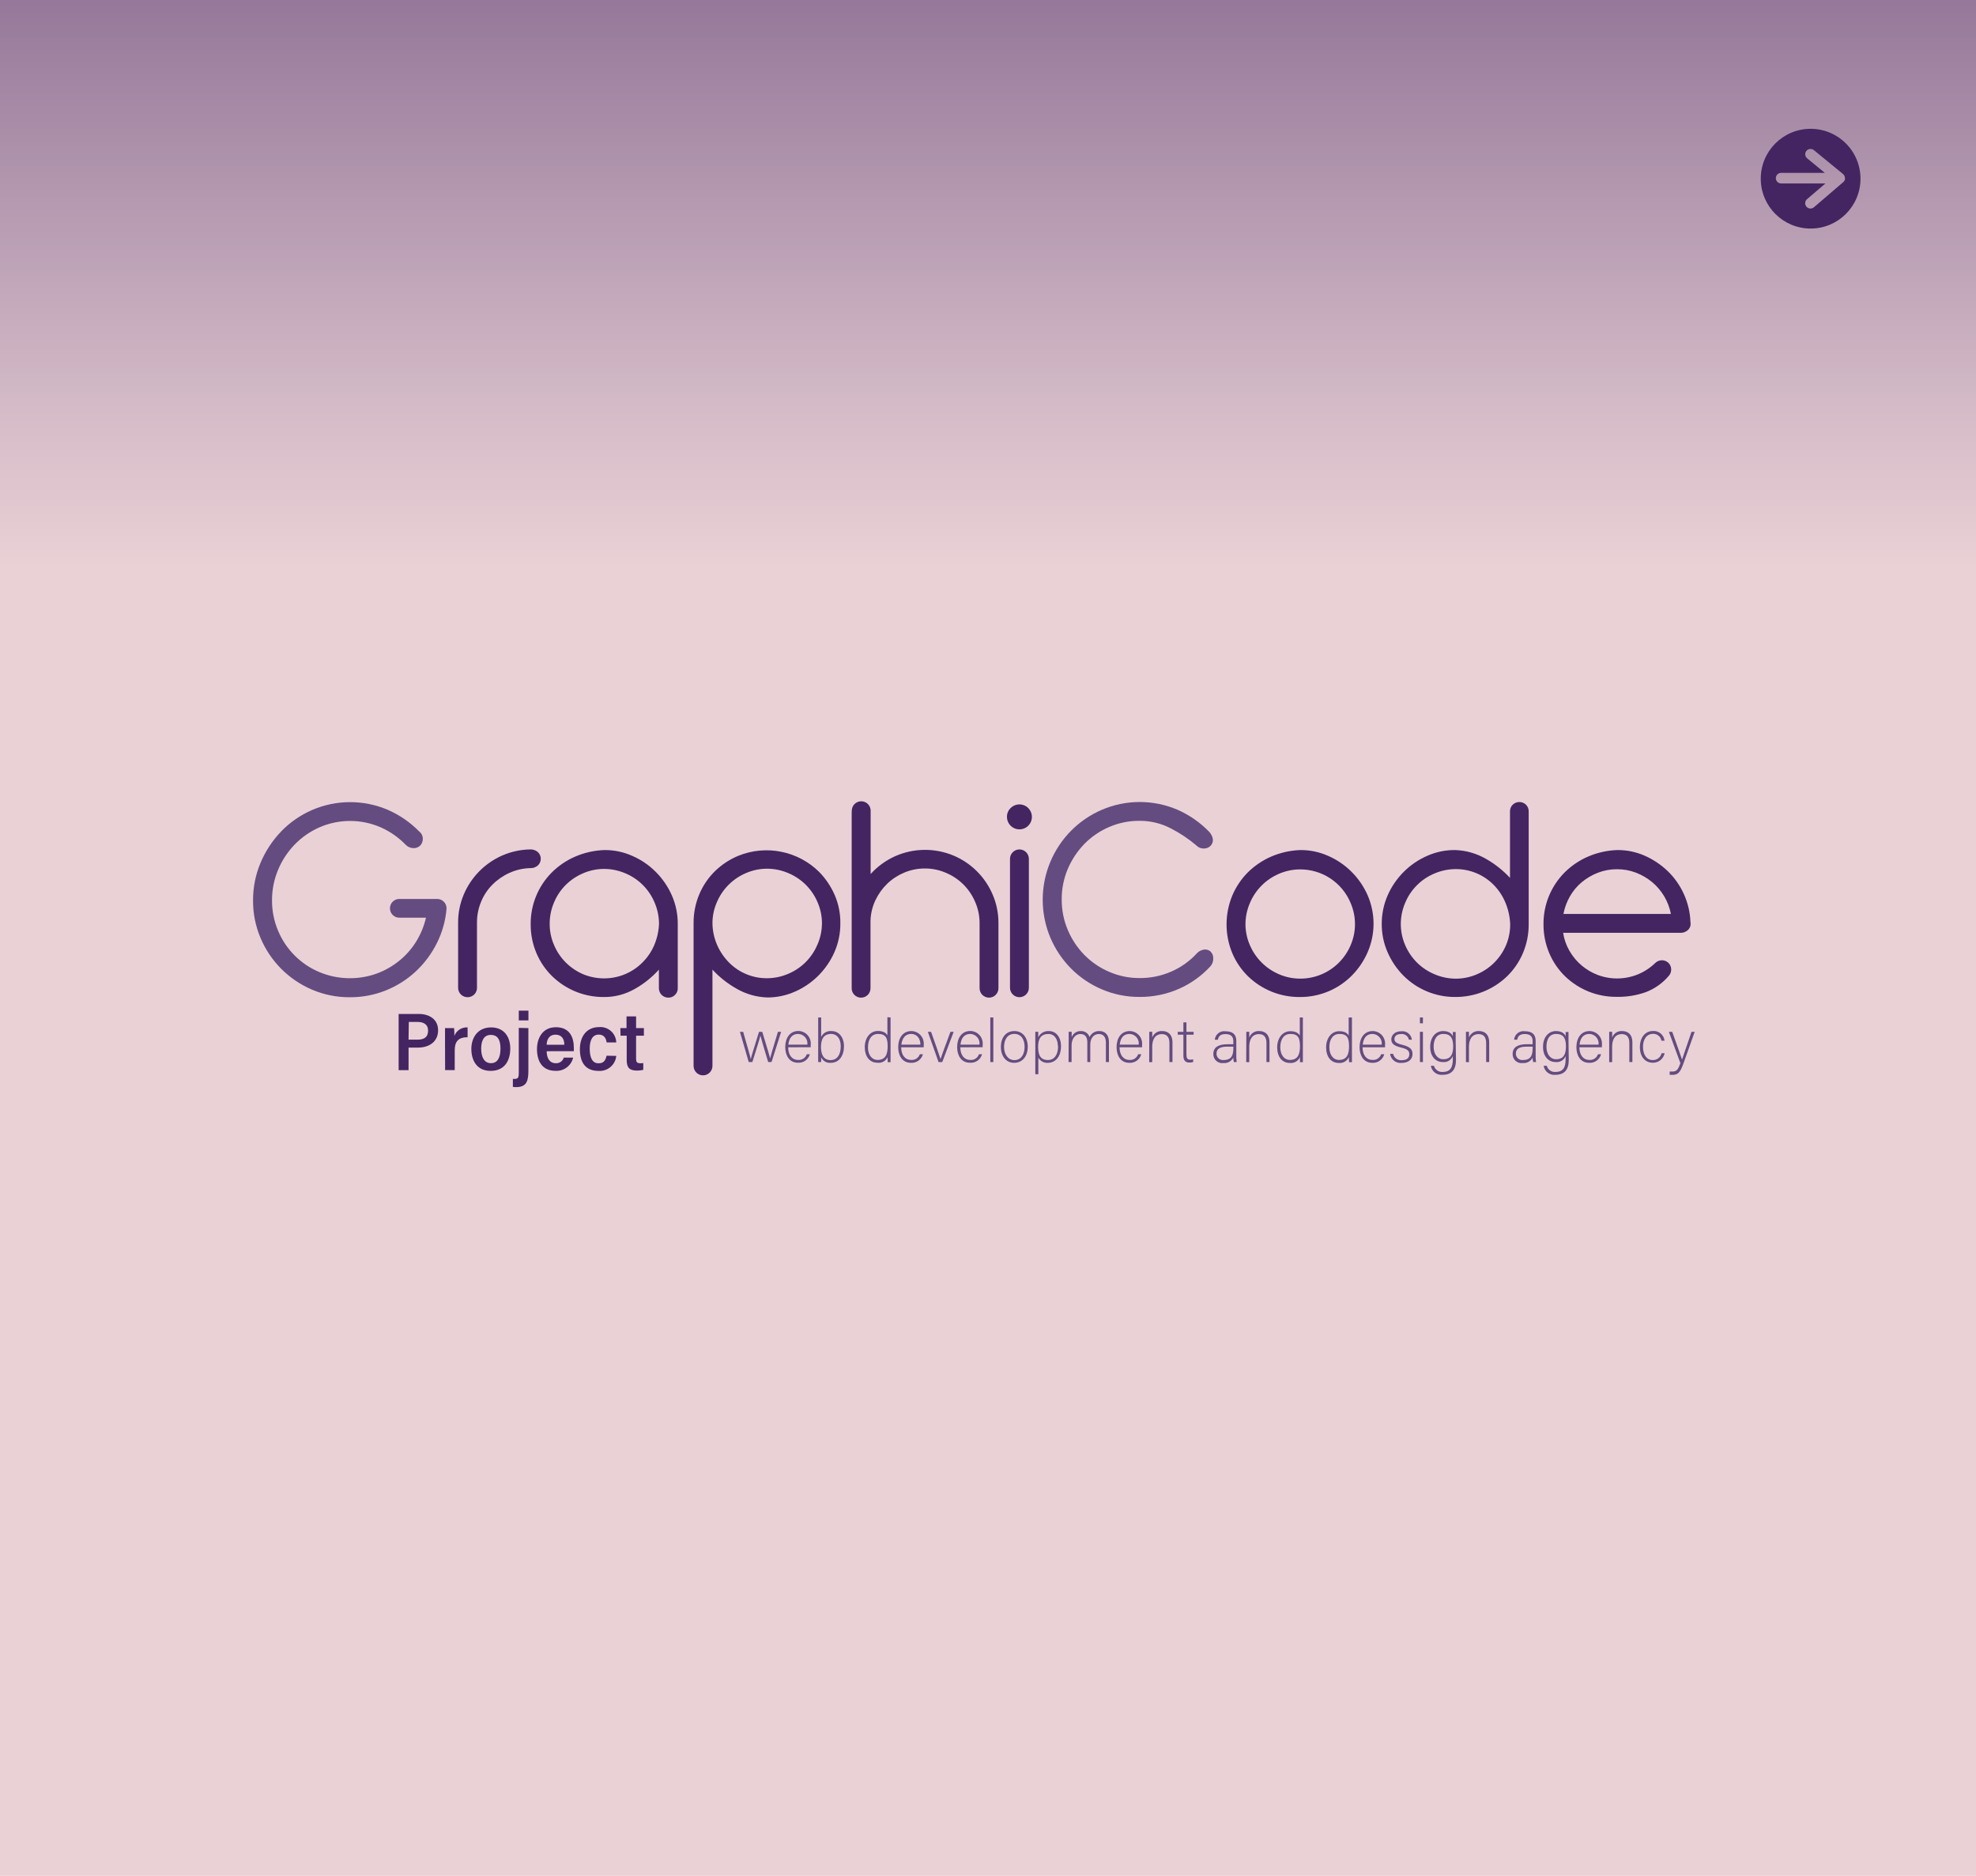
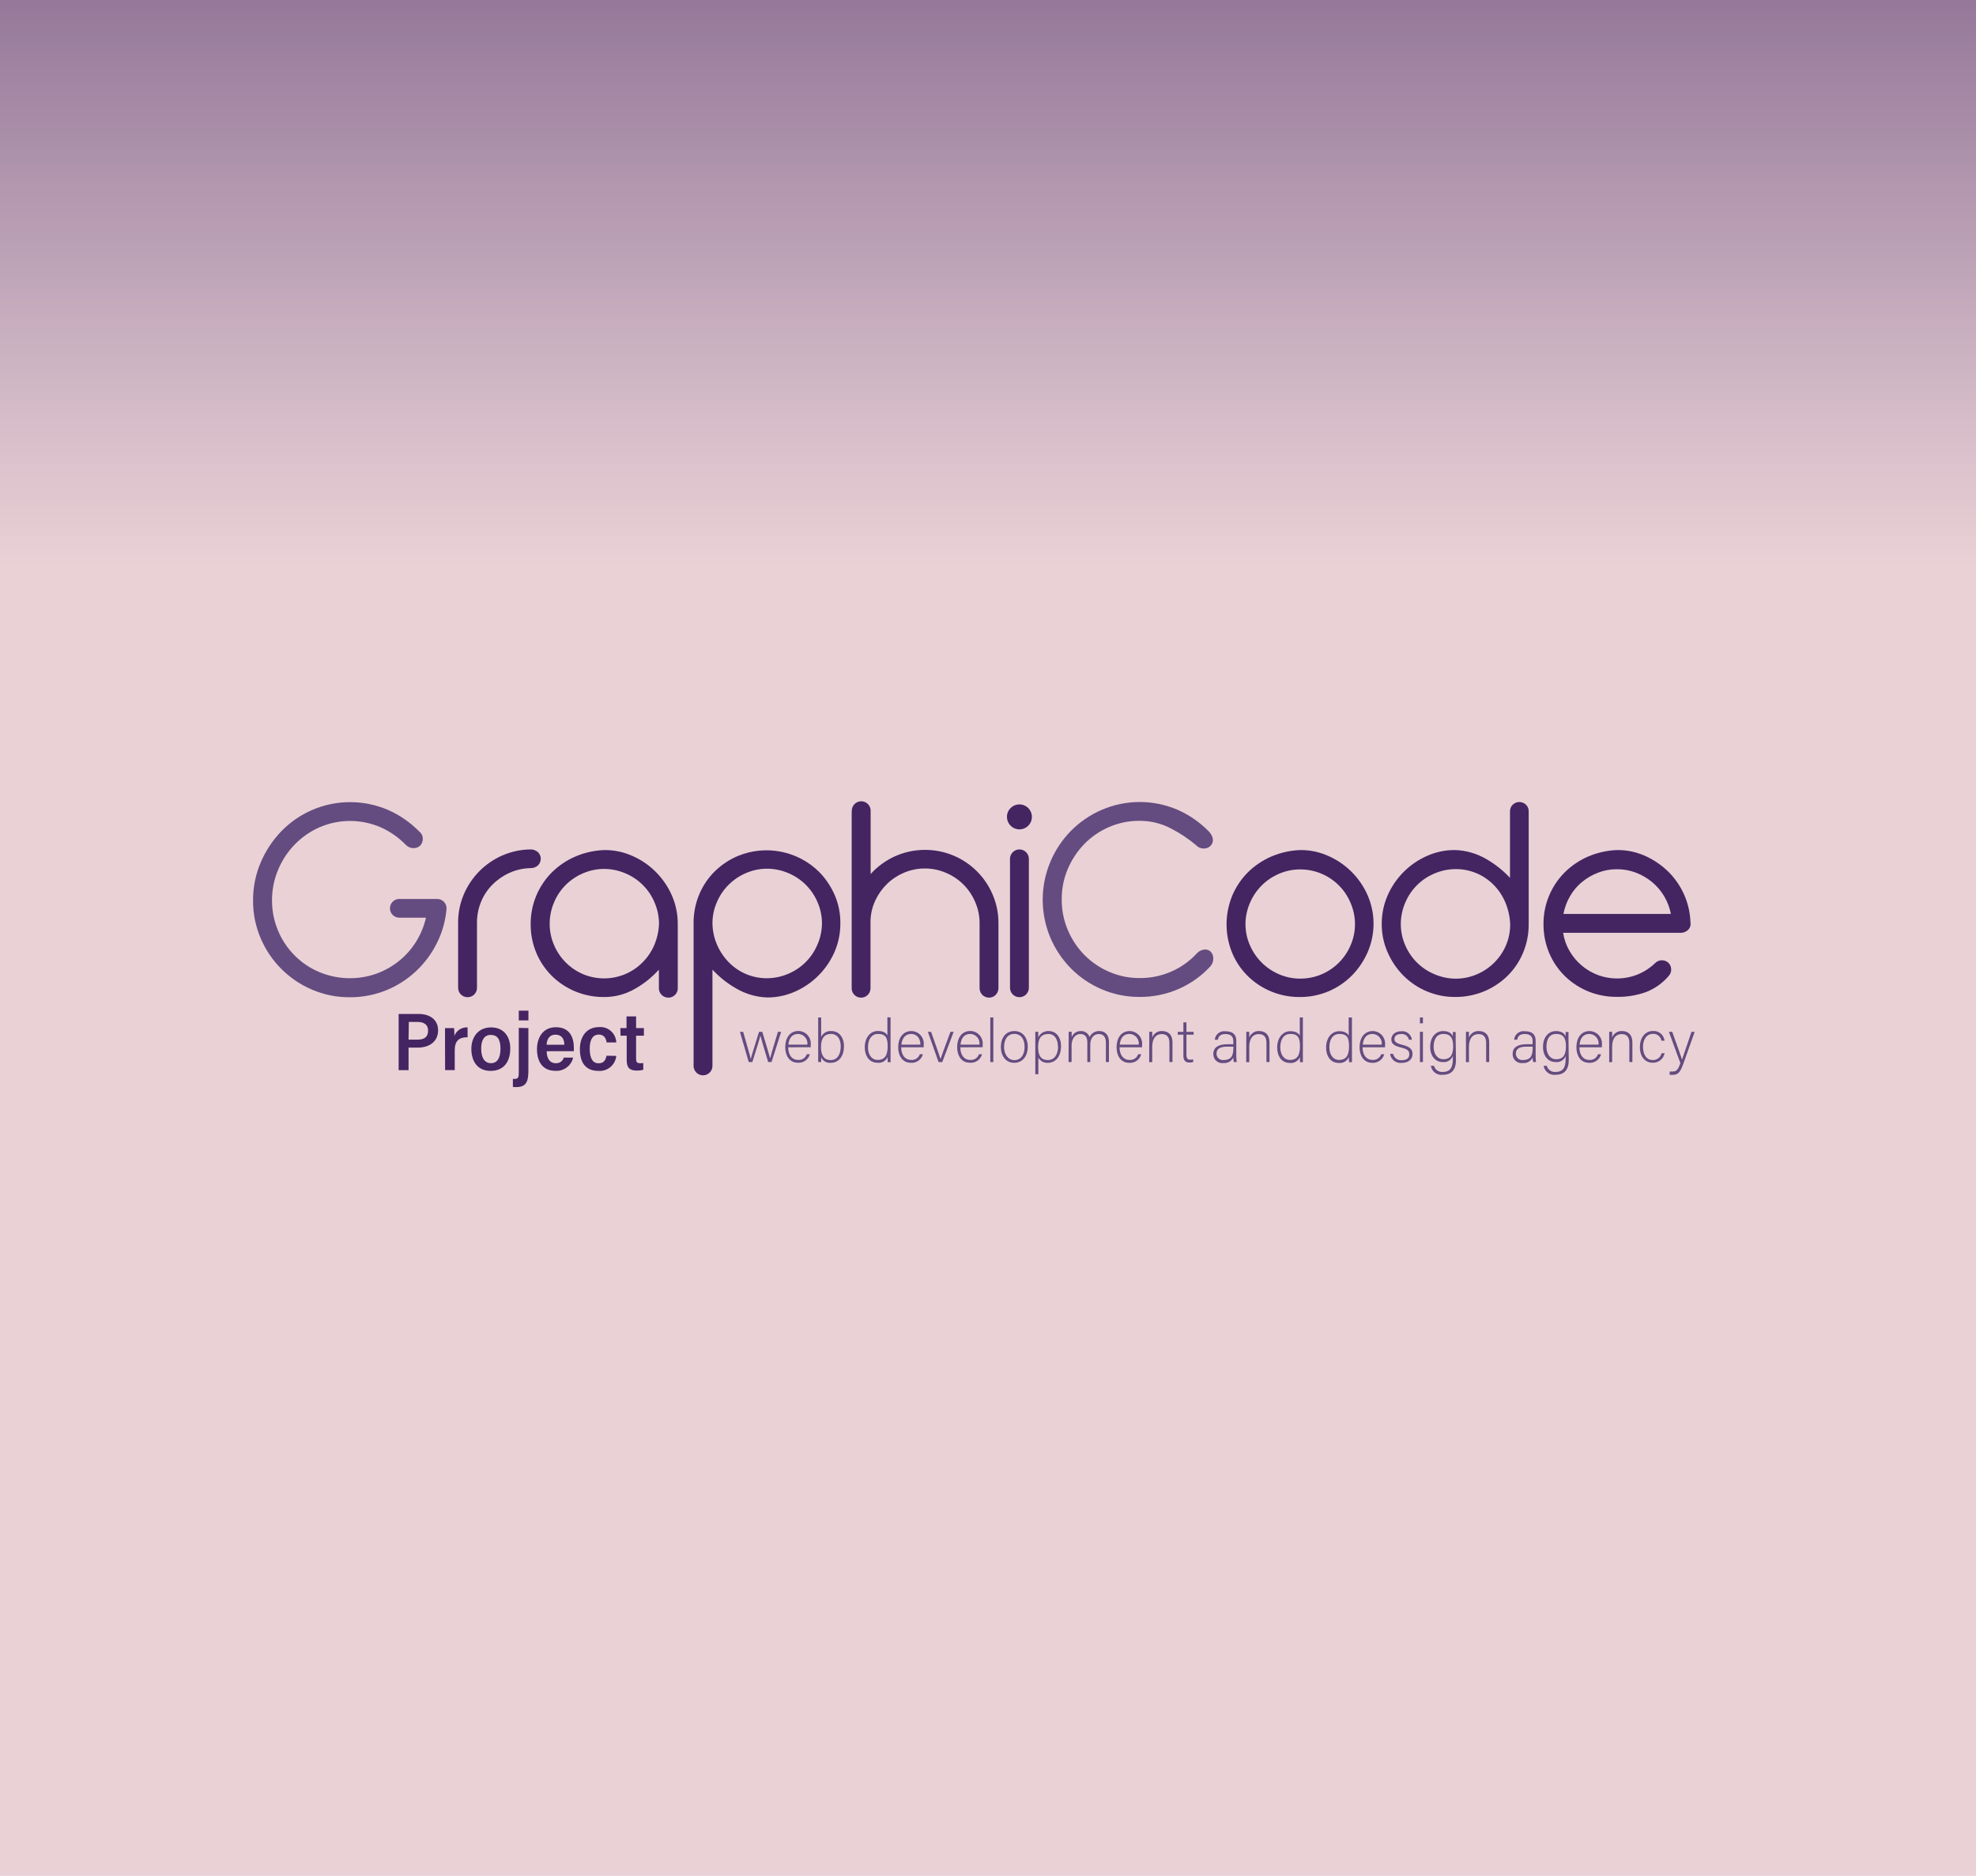
<svg xmlns="http://www.w3.org/2000/svg" viewBox="0 0 448.2 425.4">
  <defs>
    <style>.cls-1{fill:#ead1d6;}.cls-2{fill:#644c80;}.cls-3{fill:#442561;}.cls-4{fill:url(#Sfumatura_senza_nome_9);}</style>
    <linearGradient id="Sfumatura_senza_nome_9" x1="224.1" y1="-107.47" x2="224.1" y2="146.59" gradientUnits="userSpaceOnUse">
      <stop offset="0" stop-color="#442561" />
      <stop offset="0.41" stop-color="#937698" />
      <stop offset="0.77" stop-color="#d1b8c5" />
      <stop offset="0.93" stop-color="#ead1d6" />
    </linearGradient>
  </defs>
  <g id="Livello_2" data-name="Livello 2">
    <g id="Livello_1-2" data-name="Livello 1">
      <rect class="cls-1" y="1.02" width="448.2" height="424.38" />
      <path class="cls-2" d="M88.45,206a2.12,2.12,0,0,1,2.14-2.14h8.56a2.13,2.13,0,0,1,2.14,2.14,21.22,21.22,0,0,1-2.21,7.9,22.49,22.49,0,0,1-4.8,6.42,22,22,0,0,1-6.76,4.28,21.65,21.65,0,0,1-8.18,1.55,21.39,21.39,0,0,1-8.56-1.72,22,22,0,0,1-11.66-11.67,21.34,21.34,0,0,1-1.72-8.55,21.69,21.69,0,0,1,1.72-8.6,23.35,23.35,0,0,1,4.69-7.1,21.79,21.79,0,0,1,7-4.83,21.77,21.77,0,0,1,17.22,0,22.86,22.86,0,0,1,7.08,4.9,2,2,0,0,1,.79,1.52,2.33,2.33,0,0,1-.52,1.59,2.11,2.11,0,0,1-1.65.65,2.53,2.53,0,0,1-1.73-.79,18.17,18.17,0,0,0-5.66-3.94,17.42,17.42,0,0,0-13.87,0,18,18,0,0,0-5.62,3.9,18.47,18.47,0,0,0-3.77,5.73,17.73,17.73,0,0,0-1.38,6.94,17.42,17.42,0,0,0,1.38,6.9,17.44,17.44,0,0,0,9.39,9.38,18,18,0,0,0,12.9.35,17.92,17.92,0,0,0,5.11-2.87,17.3,17.3,0,0,0,3.87-4.34,18,18,0,0,0,2.27-5.49h-6A2.12,2.12,0,0,1,88.45,206Z" />
      <path class="cls-3" d="M103.91,209.26a16.15,16.15,0,0,1,1.27-6.38,16.8,16.8,0,0,1,8.73-8.87,16.55,16.55,0,0,1,6.35-1.38,2.45,2.45,0,0,1,1.76.62,2.08,2.08,0,0,1,0,3,2.45,2.45,0,0,1-1.76.62,12.09,12.09,0,0,0-4.69,1.07,12.91,12.91,0,0,0-3.86,2.66,11.72,11.72,0,0,0-2.59,3.9,12.19,12.19,0,0,0-.93,4.72V224a2.07,2.07,0,0,1-.62,1.52,2.11,2.11,0,0,1-1.52.62,2.12,2.12,0,0,1-2.14-2.14Z" />
      <path class="cls-3" d="M137.17,192.77a15.19,15.19,0,0,1,6.31,1.35,17.18,17.18,0,0,1,5.28,3.62,17.52,17.52,0,0,1,3.63,5.31,16,16,0,0,1,1.34,6.49V224.1a2.05,2.05,0,0,1-.62,1.52,2.07,2.07,0,0,1-1.52.62,2.13,2.13,0,0,1-2.14-2.14v-4.21a21.49,21.49,0,0,1-5.48,4.38A13.77,13.77,0,0,1,137,226.1a16.66,16.66,0,0,1-11.73-4.69,16.12,16.12,0,0,1-3.59-5.25,16.57,16.57,0,0,1-1.31-6.62,16.44,16.44,0,0,1,4.8-11.7,17.21,17.21,0,0,1,5.31-3.59A18.31,18.31,0,0,1,137.17,192.77Zm-12.49,16.77a11.94,11.94,0,0,0,1,4.8,12.44,12.44,0,0,0,2.65,3.93,12.57,12.57,0,0,0,3.94,2.66,12.39,12.39,0,0,0,9.49,0,12.21,12.21,0,0,0,3.89-2.59,12.49,12.49,0,0,0,2.7-3.9,13.8,13.8,0,0,0,1.13-4.93,12.32,12.32,0,0,0-1-4.83,12.33,12.33,0,0,0-6.63-6.63,12.32,12.32,0,0,0-4.83-1,12,12,0,0,0-4.79,1,12.57,12.57,0,0,0-3.94,2.66,12.29,12.29,0,0,0-2.65,4A12.15,12.15,0,0,0,124.68,209.54Z" />
      <path class="cls-3" d="M193.21,184a2.14,2.14,0,1,1,4.27,0v14.21a16.75,16.75,0,0,1,5.46-4,16.76,16.76,0,0,1,13.38-.17,16.67,16.67,0,0,1,8.84,8.84,16.21,16.21,0,0,1,1.31,6.48V224.1a2.14,2.14,0,1,1-4.28,0V209.33a11.86,11.86,0,0,0-1-4.79,12.36,12.36,0,0,0-6.59-6.59,11.86,11.86,0,0,0-4.79-1,12,12,0,0,0-4.7.93,12.52,12.52,0,0,0-3.86,2.52,12.82,12.82,0,0,0-2.69,3.76,11.52,11.52,0,0,0-1.11,4.66V224.1a2.12,2.12,0,0,1-2.13,2.14,2.07,2.07,0,0,1-1.52-.62,2.05,2.05,0,0,1-.62-1.52V184Z" />
      <path class="cls-3" d="M228.4,185.25a2.73,2.73,0,0,1,.83-2,2.82,2.82,0,0,1,4,0,2.83,2.83,0,1,1-4.83,2Zm.69,9.52a2.14,2.14,0,1,1,4.28,0V224a2.14,2.14,0,1,1-4.28,0Z" />
      <path class="cls-2" d="M240.82,204a17.42,17.42,0,0,0,1.38,6.9,18.18,18.18,0,0,0,3.76,5.66,17.72,17.72,0,0,0,5.63,3.83,17.1,17.1,0,0,0,6.9,1.41,17.59,17.59,0,0,0,7.21-1.48,17.23,17.23,0,0,0,5.76-4.11,2.64,2.64,0,0,1,1.42-.82,1.84,1.84,0,0,1,1.55.27,2.07,2.07,0,0,1,.76,1.69,2.54,2.54,0,0,1-.62,1.76,21.36,21.36,0,0,1-7.18,5.14,21.78,21.78,0,0,1-8.9,1.83,21.39,21.39,0,0,1-8.56-1.72,21.89,21.89,0,0,1-7-4.73,22.42,22.42,0,0,1-4.69-7,22.19,22.19,0,0,1,0-17.18,22.14,22.14,0,0,1,11.66-11.8,21.77,21.77,0,0,1,17.22,0,22.7,22.7,0,0,1,7.07,4.9,3.43,3.43,0,0,1,.83,1.38,1.81,1.81,0,0,1-.21,1.59,2,2,0,0,1-1.62.89,2.26,2.26,0,0,1-1.83-.69,30.54,30.54,0,0,0-5.79-3.86,15.17,15.17,0,0,0-7.11-1.72,17.1,17.1,0,0,0-6.9,1.41,17.48,17.48,0,0,0-5.63,3.86,18.72,18.72,0,0,0-3.76,5.7A17.42,17.42,0,0,0,240.82,204Z" />
      <path class="cls-3" d="M295,192.77a15.24,15.24,0,0,1,6.32,1.35,17.37,17.37,0,0,1,8.9,8.93,16.23,16.23,0,0,1,0,12.87,17.42,17.42,0,0,1-3.56,5.28,16.45,16.45,0,0,1-11.83,4.9,16.66,16.66,0,0,1-11.74-4.69,16.1,16.1,0,0,1-3.58-5.25,17.08,17.08,0,0,1,0-13.07,16.59,16.59,0,0,1,3.52-5.25,17.45,17.45,0,0,1,5.31-3.59A18.31,18.31,0,0,1,295,192.77ZM282.5,209.54a11.94,11.94,0,0,0,1,4.8,12.54,12.54,0,0,0,6.59,6.59,12,12,0,0,0,4.8,1,12.34,12.34,0,0,0,8.79-3.62,12.47,12.47,0,0,0,2.66-3.93,11.94,11.94,0,0,0,1-4.8,12.15,12.15,0,0,0-1-4.83,12.35,12.35,0,0,0-11.45-7.59,12,12,0,0,0-4.8,1,12.43,12.43,0,0,0-6.59,6.63A12.15,12.15,0,0,0,282.5,209.54Z" />
      <path class="cls-3" d="M330.05,192.77a14.92,14.92,0,0,1,7,2,22.75,22.75,0,0,1,5.45,4.31V184a2.07,2.07,0,0,1,.62-1.52,2.17,2.17,0,0,1,3,0,2.07,2.07,0,0,1,.62,1.52v25.53a16.57,16.57,0,0,1-1.31,6.62,16.12,16.12,0,0,1-3.59,5.25,16.8,16.8,0,0,1-11.73,4.69,16.45,16.45,0,0,1-11.84-4.9,17.39,17.39,0,0,1-3.55-5.28,15.67,15.67,0,0,1-1.31-6.38,16,16,0,0,1,1.34-6.49,17.52,17.52,0,0,1,3.63-5.31,17.18,17.18,0,0,1,5.28-3.62A15.19,15.19,0,0,1,330.05,192.77Zm12.49,16.77a14,14,0,0,0-1.14-5,12.62,12.62,0,0,0-2.66-3.93,12,12,0,0,0-8.55-3.52,12.32,12.32,0,0,0-4.83,1,12.33,12.33,0,0,0-6.63,6.63,12.32,12.32,0,0,0-1,4.83,12.1,12.1,0,0,0,1,4.8,12.64,12.64,0,0,0,2.66,3.93,12.47,12.47,0,0,0,4,2.66,12.32,12.32,0,0,0,4.83,1,12,12,0,0,0,4.79-1,12.45,12.45,0,0,0,6.59-6.59A11.94,11.94,0,0,0,342.54,209.54Z" />
      <path class="cls-3" d="M354.55,211.54a11.67,11.67,0,0,0,1.45,4.11,12.5,12.5,0,0,0,6.41,5.45,12.51,12.51,0,0,0,9.11-.14,12.66,12.66,0,0,0,3.94-2.59,2.16,2.16,0,0,1,3,0,2.17,2.17,0,0,1,0,3,12.86,12.86,0,0,1-5.14,3.62,18.59,18.59,0,0,1-6.59,1.07A16.66,16.66,0,0,1,355,221.41a16.12,16.12,0,0,1-3.59-5.25,16.57,16.57,0,0,1-1.31-6.62,16.44,16.44,0,0,1,4.8-11.7,17.21,17.21,0,0,1,5.31-3.59,18.31,18.31,0,0,1,6.66-1.48,15.23,15.23,0,0,1,6.25,1.31,18.2,18.2,0,0,1,5.21,3.52,17,17,0,0,1,3.62,5.18,16.74,16.74,0,0,1,1.48,6.35,1.91,1.91,0,0,1-.58,1.79,2.38,2.38,0,0,1-1.56.62Zm12.21-14.42a11.73,11.73,0,0,0-4.31.79,13.09,13.09,0,0,0-3.66,2.14,11.74,11.74,0,0,0-2.69,3.21,12.85,12.85,0,0,0-1.48,4H379a12.69,12.69,0,0,0-1.52-4,12.44,12.44,0,0,0-2.73-3.21,13.18,13.18,0,0,0-3.65-2.14A11.79,11.79,0,0,0,366.76,197.12Z" />
      <path class="cls-3" d="M189.34,203a17.39,17.39,0,0,0-3.55-5.28,17,17,0,0,0-18.29-3.66,16.76,16.76,0,0,0-5.28,3.45,16.12,16.12,0,0,0-3.59,5.25,16.57,16.57,0,0,0-1.31,6.62v32.34a2.14,2.14,0,1,0,4.28,0V219.89a22.51,22.51,0,0,0,5.45,4.31,14.92,14.92,0,0,0,7,2,15.27,15.27,0,0,0,6.32-1.35,17.25,17.25,0,0,0,5.27-3.62,17.52,17.52,0,0,0,3.63-5.31,16,16,0,0,0,1.34-6.49A15.67,15.67,0,0,0,189.34,203Zm-3.93,11.21a12.33,12.33,0,0,1-6.63,6.63,12.28,12.28,0,0,1-4.83,1,12,12,0,0,1-8.55-3.52,13.08,13.08,0,0,1-2.7-3.93,12.73,12.73,0,0,1-1.1-5,11.86,11.86,0,0,1,1-4.79,12.42,12.42,0,0,1,6.59-6.6,12,12,0,0,1,4.79-1,12.28,12.28,0,0,1,4.83,1,12.4,12.4,0,0,1,6.63,6.6,12,12,0,0,1,1,4.79A12.32,12.32,0,0,1,185.41,214.23Z" />
      <path class="cls-2" d="M168.57,234c1,3.54,1.61,5.57,1.72,6.18h0c.11-.55.8-2.71,1.87-6.18h.74c1.28,4.24,1.66,5.46,1.78,6h0c.19-.76.51-1.79,1.77-6h.73L175,240.85h-.76c-.74-2.43-1.63-5.41-1.77-6h0c-.14.67-.92,3.13-1.82,6h-.82l-2-6.86Z" />
      <path class="cls-2" d="M178.78,237.5c0,1.77.9,2.87,2.22,2.87a1.94,1.94,0,0,0,2-1.29h.7A2.64,2.64,0,0,1,181,241c-2.08,0-2.89-1.8-2.89-3.54,0-2,1-3.66,3-3.66a2.84,2.84,0,0,1,2.78,3.12c0,.19,0,.38,0,.56Zm4.35-.6a2.16,2.16,0,0,0-2.1-2.43c-1.41,0-2.06,1-2.21,2.43Z" />
      <path class="cls-2" d="M185.58,230.73h.68v4.41a2.37,2.37,0,0,1,2.35-1.32c1.62,0,2.82,1.33,2.82,3.45s-1.07,3.75-3,3.75a2.14,2.14,0,0,1-2.17-1.25c0,.44,0,.89,0,1.08h-.68c0-.78,0-1.56,0-2.35Zm5.12,6.55c0-1.71-.85-2.81-2.16-2.81-1.71,0-2.32,1.16-2.32,3,0,1.62.54,2.94,2.24,2.94C189.85,240.37,190.7,239.22,190.7,237.28Z" />
      <path class="cls-2" d="M202,230.73v8.15c0,.65,0,1.29,0,2h-.66c0-.16,0-.81,0-1.15A2.24,2.24,0,0,1,199,241c-1.78,0-2.85-1.46-2.85-3.52s1.16-3.68,3-3.68c1.37,0,1.92.59,2.13,1v-4.12Zm-5.13,6.75c0,1.88,1,2.89,2.16,2.89,1.81,0,2.31-1.25,2.31-3.11s-.43-2.79-2.19-2.79C197.8,234.47,196.88,235.55,196.88,237.48Z" />
      <path class="cls-2" d="M204.41,237.5c0,1.77.91,2.87,2.23,2.87a1.94,1.94,0,0,0,2-1.29h.7a2.64,2.64,0,0,1-2.71,1.94c-2.09,0-2.9-1.8-2.9-3.54,0-2,1-3.66,3-3.66a2.84,2.84,0,0,1,2.79,3.12c0,.19,0,.38,0,.56Zm4.36-.6c0-1.36-.76-2.43-2.1-2.43s-2.06,1-2.22,2.43Z" />
      <path class="cls-2" d="M211.19,234c1.11,3.14,1.88,5.28,2.14,6.16h0c.15-.51.92-2.55,2.25-6.16h.73l-2.59,6.86h-.83L210.46,234Z" />
      <path class="cls-2" d="M217.82,237.5c0,1.77.91,2.87,2.23,2.87a1.92,1.92,0,0,0,2-1.29h.7A2.62,2.62,0,0,1,220,241c-2.09,0-2.9-1.8-2.9-3.54,0-2,1-3.66,3-3.66a2.84,2.84,0,0,1,2.79,3.12c0,.19,0,.38,0,.56Zm4.35-.6a2.16,2.16,0,0,0-2.1-2.43c-1.41,0-2.06,1-2.21,2.43Z" />
      <path class="cls-2" d="M224.62,240.85V230.73h.69v10.12Z" />
      <path class="cls-2" d="M233.12,237.41c0,1.91-1.05,3.61-3.1,3.61-1.85,0-3-1.53-3-3.6s1.09-3.6,3.08-3.6C231.92,233.82,233.12,235.25,233.12,237.41Zm-5.38,0c0,1.63.88,3,2.34,3s2.32-1.22,2.32-3-.83-2.95-2.35-2.95S227.74,235.77,227.74,237.42Z" />
      <path class="cls-2" d="M235.52,239.84v3.76h-.69v-7.92c0-.57,0-1.17,0-1.69h.67c0,.26,0,.67,0,1.23a2.52,2.52,0,0,1,2.41-1.4c1.62,0,2.75,1.36,2.75,3.42,0,2.47-1.32,3.78-3,3.78A2.25,2.25,0,0,1,235.52,239.84Zm4.43-2.57c0-1.59-.77-2.79-2.13-2.79-1.66,0-2.35,1-2.35,2.91s.54,3,2.26,3C239.16,240.37,240,239.16,240,237.27Z" />
      <path class="cls-2" d="M242.4,235.76c0-.59,0-1.24,0-1.77h.68c0,.23,0,.82,0,1.22a2.14,2.14,0,0,1,2.06-1.39,2,2,0,0,1,2,1.36,2.34,2.34,0,0,1,2.24-1.36c1.05,0,2.15.61,2.15,2.51v4.52h-.69v-4.43c0-.92-.33-1.93-1.6-1.93s-1.94,1.08-1.94,2.41v3.95h-.67v-4.42c0-1-.3-1.94-1.57-1.94s-2,1.19-2,2.59v3.77h-.69Z" />
      <path class="cls-2" d="M253.94,237.5c0,1.77.91,2.87,2.22,2.87a1.93,1.93,0,0,0,2-1.29h.7a2.63,2.63,0,0,1-2.7,1.94c-2.09,0-2.9-1.8-2.9-3.54,0-2,1-3.66,3-3.66a2.85,2.85,0,0,1,2.79,3.12,5.15,5.15,0,0,1,0,.56Zm4.35-.6a2.16,2.16,0,0,0-2.1-2.43c-1.41,0-2.06,1-2.21,2.43Z" />
      <path class="cls-2" d="M260.68,235.72c0-.61,0-1.18,0-1.73h.67c0,.22,0,1.11,0,1.3a2.25,2.25,0,0,1,2.28-1.47c1.22,0,2.31.69,2.31,2.58v4.45h-.69v-4.34c0-1.22-.51-2-1.7-2-1.64,0-2.2,1.36-2.2,2.86v3.5h-.69Z" />
      <path class="cls-2" d="M267.14,234h1.28v-2.15h.69V234h1.63v.64h-1.63v4.47c0,.76.16,1.2.82,1.2a2.5,2.5,0,0,0,.71-.08v.61a2.53,2.53,0,0,1-.85.12c-.88,0-1.37-.44-1.37-1.54v-4.78h-1.28Z" />
      <path class="cls-2" d="M280.42,239.55a7.84,7.84,0,0,0,.1,1.3h-.66a4.94,4.94,0,0,1-.12-1,2.28,2.28,0,0,1-2.25,1.22,2,2,0,0,1-2.28-2.06c0-1.51,1.16-2.2,3.22-2.2h1.31v-.7c0-.69-.21-1.61-1.77-1.61-1.39,0-1.6.73-1.75,1.29h-.68a2.13,2.13,0,0,1,2.44-1.92c1.57,0,2.44.66,2.44,2.17Zm-.67-2.2h-1.34c-1.53,0-2.48.4-2.48,1.58a1.44,1.44,0,0,0,1.58,1.46c2,0,2.24-1.31,2.24-2.79Z" />
      <path class="cls-2" d="M282.69,235.72c0-.61,0-1.18,0-1.73h.67c0,.22,0,1.11,0,1.3a2.25,2.25,0,0,1,2.28-1.47c1.22,0,2.31.69,2.31,2.58v4.45h-.69v-4.34c0-1.22-.51-2-1.7-2-1.64,0-2.2,1.36-2.2,2.86v3.5h-.69Z" />
      <path class="cls-2" d="M295.52,230.73v8.15c0,.65,0,1.29,0,2h-.66c0-.16,0-.81,0-1.15a2.26,2.26,0,0,1-2.31,1.32c-1.79,0-2.86-1.46-2.86-3.52s1.17-3.68,3-3.68c1.37,0,1.92.59,2.13,1v-4.12Zm-5.12,6.75c0,1.88,1,2.89,2.16,2.89,1.81,0,2.3-1.25,2.3-3.11s-.42-2.79-2.18-2.79C291.32,234.47,290.4,235.55,290.4,237.48Z" />
      <path class="cls-2" d="M306.65,230.73v8.15c0,.65,0,1.29,0,2H306c0-.16-.05-.81-.05-1.15a2.24,2.24,0,0,1-2.3,1.32c-1.79,0-2.86-1.46-2.86-3.52s1.17-3.68,3-3.68c1.37,0,1.92.59,2.12,1v-4.12Zm-5.12,6.75c0,1.88,1,2.89,2.15,2.89,1.82,0,2.31-1.25,2.31-3.11s-.42-2.79-2.18-2.79C302.45,234.47,301.53,235.55,301.53,237.48Z" />
      <path class="cls-2" d="M309.06,237.5c0,1.77.9,2.87,2.22,2.87a1.94,1.94,0,0,0,2-1.29h.7a2.64,2.64,0,0,1-2.71,1.94c-2.08,0-2.89-1.8-2.89-3.54,0-2,1-3.66,3-3.66a2.84,2.84,0,0,1,2.78,3.12c0,.19,0,.38,0,.56Zm4.35-.6a2.17,2.17,0,0,0-2.1-2.43c-1.42,0-2.06,1-2.21,2.43Z" />
      <path class="cls-2" d="M316,239a1.82,1.82,0,0,0,1.95,1.43c1.22,0,1.71-.57,1.71-1.34s-.33-1.16-1.86-1.53c-1.78-.43-2.22-1-2.22-1.87s.72-1.83,2.27-1.83a2.19,2.19,0,0,1,2.4,1.92h-.68a1.63,1.63,0,0,0-1.75-1.29c-1.19,0-1.53.59-1.53,1.14s.33.95,1.68,1.28c1.94.47,2.42,1.1,2.42,2.13,0,1.25-1,2-2.46,2a2.38,2.38,0,0,1-2.63-2.06Z" />
      <path class="cls-2" d="M322.07,230.73h.68v1.33h-.68Zm0,3.26h.68v6.86h-.68Z" />
      <path class="cls-2" d="M330.25,240.39c0,2.19-1,3.35-3,3.35a2.43,2.43,0,0,1-2.7-2.05h.7a1.9,1.9,0,0,0,2,1.4c1.79,0,2.28-1.15,2.28-2.9v-.71a2.17,2.17,0,0,1-2.29,1.37c-1.61,0-2.84-1.3-2.84-3.43,0-2.31,1.32-3.6,2.94-3.6,1.4,0,2,.66,2.19,1.21,0-.4,0-.88,0-1h.65c0,.24,0,1.33,0,2Zm-5.07-3c0,1.64.87,2.82,2.19,2.82,1.72,0,2.24-1.14,2.24-2.93s-.55-2.81-2.2-2.81S325.18,235.83,325.18,237.39Z" />
      <path class="cls-2" d="M332.51,235.72c0-.61,0-1.18,0-1.73h.68c0,.22,0,1.11,0,1.3a2.26,2.26,0,0,1,2.28-1.47c1.23,0,2.31.69,2.31,2.58v4.45h-.69v-4.34c0-1.22-.5-2-1.7-2-1.63,0-2.2,1.36-2.2,2.86v3.5h-.68Z" />
      <path class="cls-2" d="M348.32,239.55a8.17,8.17,0,0,0,.09,1.3h-.65a4.13,4.13,0,0,1-.13-1,2.27,2.27,0,0,1-2.25,1.22A2,2,0,0,1,343.1,239c0-1.51,1.17-2.2,3.23-2.2h1.3v-.7c0-.69-.2-1.61-1.77-1.61-1.39,0-1.59.73-1.74,1.29h-.69a2.13,2.13,0,0,1,2.44-1.92c1.57,0,2.45.66,2.45,2.17Zm-.68-2.2H346.3c-1.53,0-2.47.4-2.47,1.58a1.44,1.44,0,0,0,1.58,1.46c2,0,2.23-1.31,2.23-2.79Z" />
      <path class="cls-2" d="M355.83,240.39c0,2.19-1,3.35-3,3.35a2.43,2.43,0,0,1-2.7-2.05h.71a1.89,1.89,0,0,0,2,1.4c1.79,0,2.28-1.15,2.28-2.9v-.71a2.17,2.17,0,0,1-2.29,1.37c-1.61,0-2.84-1.3-2.84-3.43,0-2.31,1.32-3.6,2.94-3.6,1.4,0,2,.66,2.19,1.21,0-.4,0-.88,0-1h.65c0,.24,0,1.33,0,2Zm-5.06-3c0,1.64.86,2.82,2.18,2.82,1.72,0,2.24-1.14,2.24-2.93s-.55-2.81-2.2-2.81S350.77,235.83,350.77,237.39Z" />
      <path class="cls-2" d="M358.24,237.5c0,1.77.91,2.87,2.22,2.87a1.93,1.93,0,0,0,2-1.29h.7a2.63,2.63,0,0,1-2.7,1.94c-2.09,0-2.9-1.8-2.9-3.54,0-2,1-3.66,3-3.66a2.85,2.85,0,0,1,2.79,3.12,5.15,5.15,0,0,1,0,.56Zm4.35-.6a2.16,2.16,0,0,0-2.1-2.43c-1.41,0-2.06,1-2.21,2.43Z" />
      <path class="cls-2" d="M365,235.72c0-.61,0-1.18,0-1.73h.67c0,.22,0,1.11,0,1.3a2.25,2.25,0,0,1,2.28-1.47c1.22,0,2.31.69,2.31,2.58v4.45h-.69v-4.34c0-1.22-.51-2-1.7-2-1.64,0-2.2,1.36-2.2,2.86v3.5H365Z" />
      <path class="cls-2" d="M377.57,238.83A2.65,2.65,0,0,1,374.9,241c-1.71,0-2.94-1.28-2.94-3.57,0-1.88,1-3.63,3-3.63a2.47,2.47,0,0,1,2.59,2.2h-.7a1.86,1.86,0,0,0-1.9-1.55c-1.45,0-2.28,1.23-2.28,2.95s.77,3,2.21,3a2,2,0,0,0,2-1.54Z" />
      <path class="cls-2" d="M379.3,234c1.39,3.92,2,5.54,2.22,6.29h0c.27-.84.82-2.43,2.15-6.29h.72l-2.58,7.26c-.73,2-1.23,2.49-2.46,2.49a6.07,6.07,0,0,1-.63,0V243a4,4,0,0,0,.61,0c1,0,1.31-.48,1.82-1.9L378.54,234Z" />
      <path class="cls-3" d="M90.42,229.94H95c2.39,0,4.37,1.23,4.37,3.71s-1.89,3.92-4.59,3.92H92.67v5.11H90.42Zm2.25,5.83h2c1.48,0,2.43-.53,2.43-2.07,0-1.37-1-1.95-2.37-1.95h-2Z" />
      <path class="cls-3" d="M100.94,236.38c0-1.55,0-2.64,0-3.23H103a16.79,16.79,0,0,1,.06,1.76,3,3,0,0,1,3-1.92v2.23c-2,0-2.92.86-2.92,3v4.45h-2.18Z" />
      <path class="cls-3" d="M115.74,237.77c0,2.78-1.29,5.08-4.46,5.08s-4.37-2.44-4.37-5c0-2.41,1.35-4.86,4.49-4.86C114.35,233,115.74,235.14,115.74,237.77Zm-6.6,0c0,2.08.76,3.33,2.23,3.33s2.15-1.23,2.15-3.32-.72-3.09-2.21-3.09S109.14,235.92,109.14,237.78Z" />
      <path class="cls-3" d="M119.85,233.15v9.53c0,2.32-.29,3.85-2.77,3.85a3.83,3.83,0,0,1-.75-.05v-1.81a4.65,4.65,0,0,0,.48,0c.86,0,.86-.62.86-1.57v-10Zm-2.18-1.75v-2.21h2.19v2.21Z" />
      <path class="cls-3" d="M124,238.39c0,1.42.56,2.72,2.07,2.72a1.76,1.76,0,0,0,1.81-1.27H130a3.87,3.87,0,0,1-4,3c-3,0-4.2-2.16-4.2-4.94,0-2.35,1.17-4.95,4.3-4.95s4.06,2.3,4.06,4.67c0,.1,0,.64,0,.76Zm4-1.47c0-1.26-.55-2.28-2-2.28-1.58,0-2,1.34-2,2.28Z" />
      <path class="cls-3" d="M139.78,239.45a3.76,3.76,0,0,1-4.05,3.4c-2.83,0-4.2-1.79-4.2-4.93,0-2.93,1.58-5,4.34-5a3.6,3.6,0,0,1,3.91,3.48H137.6c-.13-.93-.59-1.78-1.78-1.78-1.46,0-2.06,1.31-2.06,3.18,0,2.3.74,3.33,2,3.33s1.58-.75,1.83-1.72Z" />
      <path class="cls-3" d="M140.71,233.15h1.4V230.5h2.17v2.65h1.77v1.72h-1.77v5.25c0,.7.17,1,1,1a3.41,3.41,0,0,0,.63-.05v1.54a5.15,5.15,0,0,1-1.44.17c-1.69,0-2.32-.67-2.32-2.37v-5.54h-1.4Z" />
      <rect class="cls-4" width="448.2" height="139.29" />
-       <path class="cls-3" d="M410.66,29.21A11.31,11.31,0,1,0,422,40.52,11.31,11.31,0,0,0,410.66,29.21Zm7.85,11.25a1.22,1.22,0,0,1-.13.47,1.16,1.16,0,0,1-.29.37L411.44,47a1.21,1.21,0,0,1-1.7-.13,1.21,1.21,0,0,1,.13-1.7l4.18-3.57H404a1.2,1.2,0,1,1,0-2.4h9.91l-4-3.29a1.2,1.2,0,0,1-.18-1.69,1.22,1.22,0,0,1,1.7-.17L418,39.43a1.23,1.23,0,0,1,.47,1Z" />
    </g>
  </g>
</svg>
